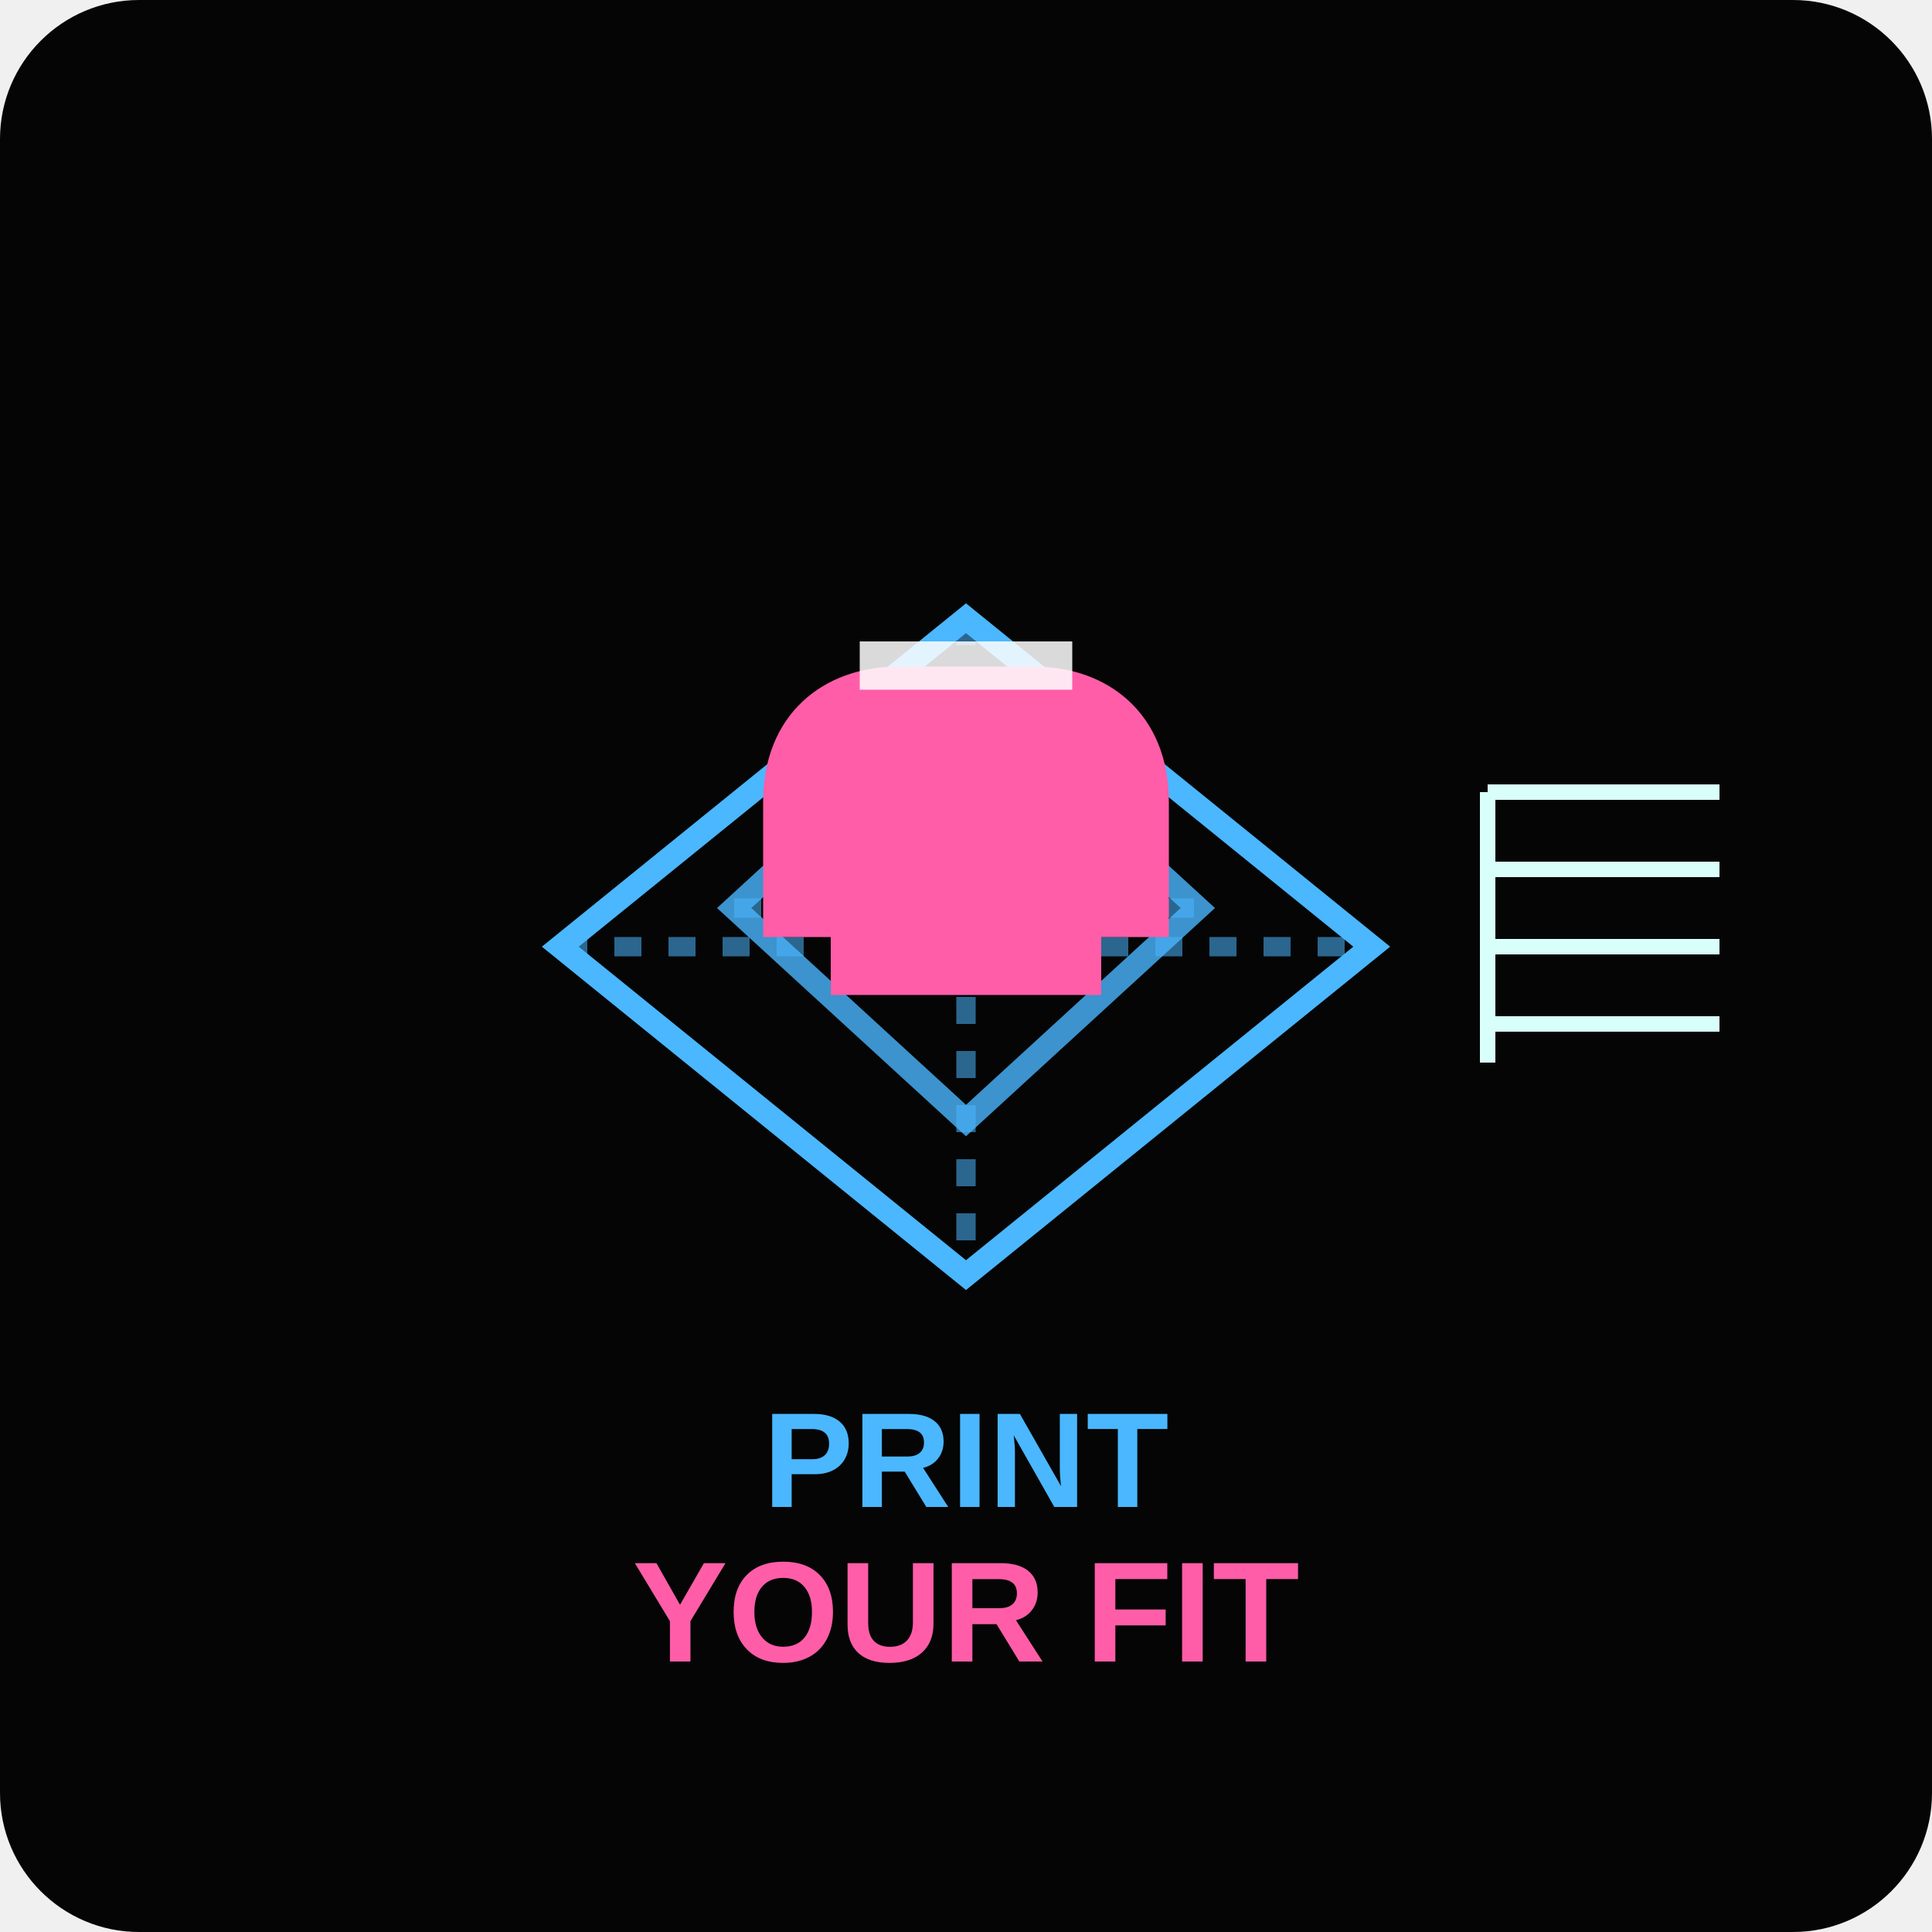
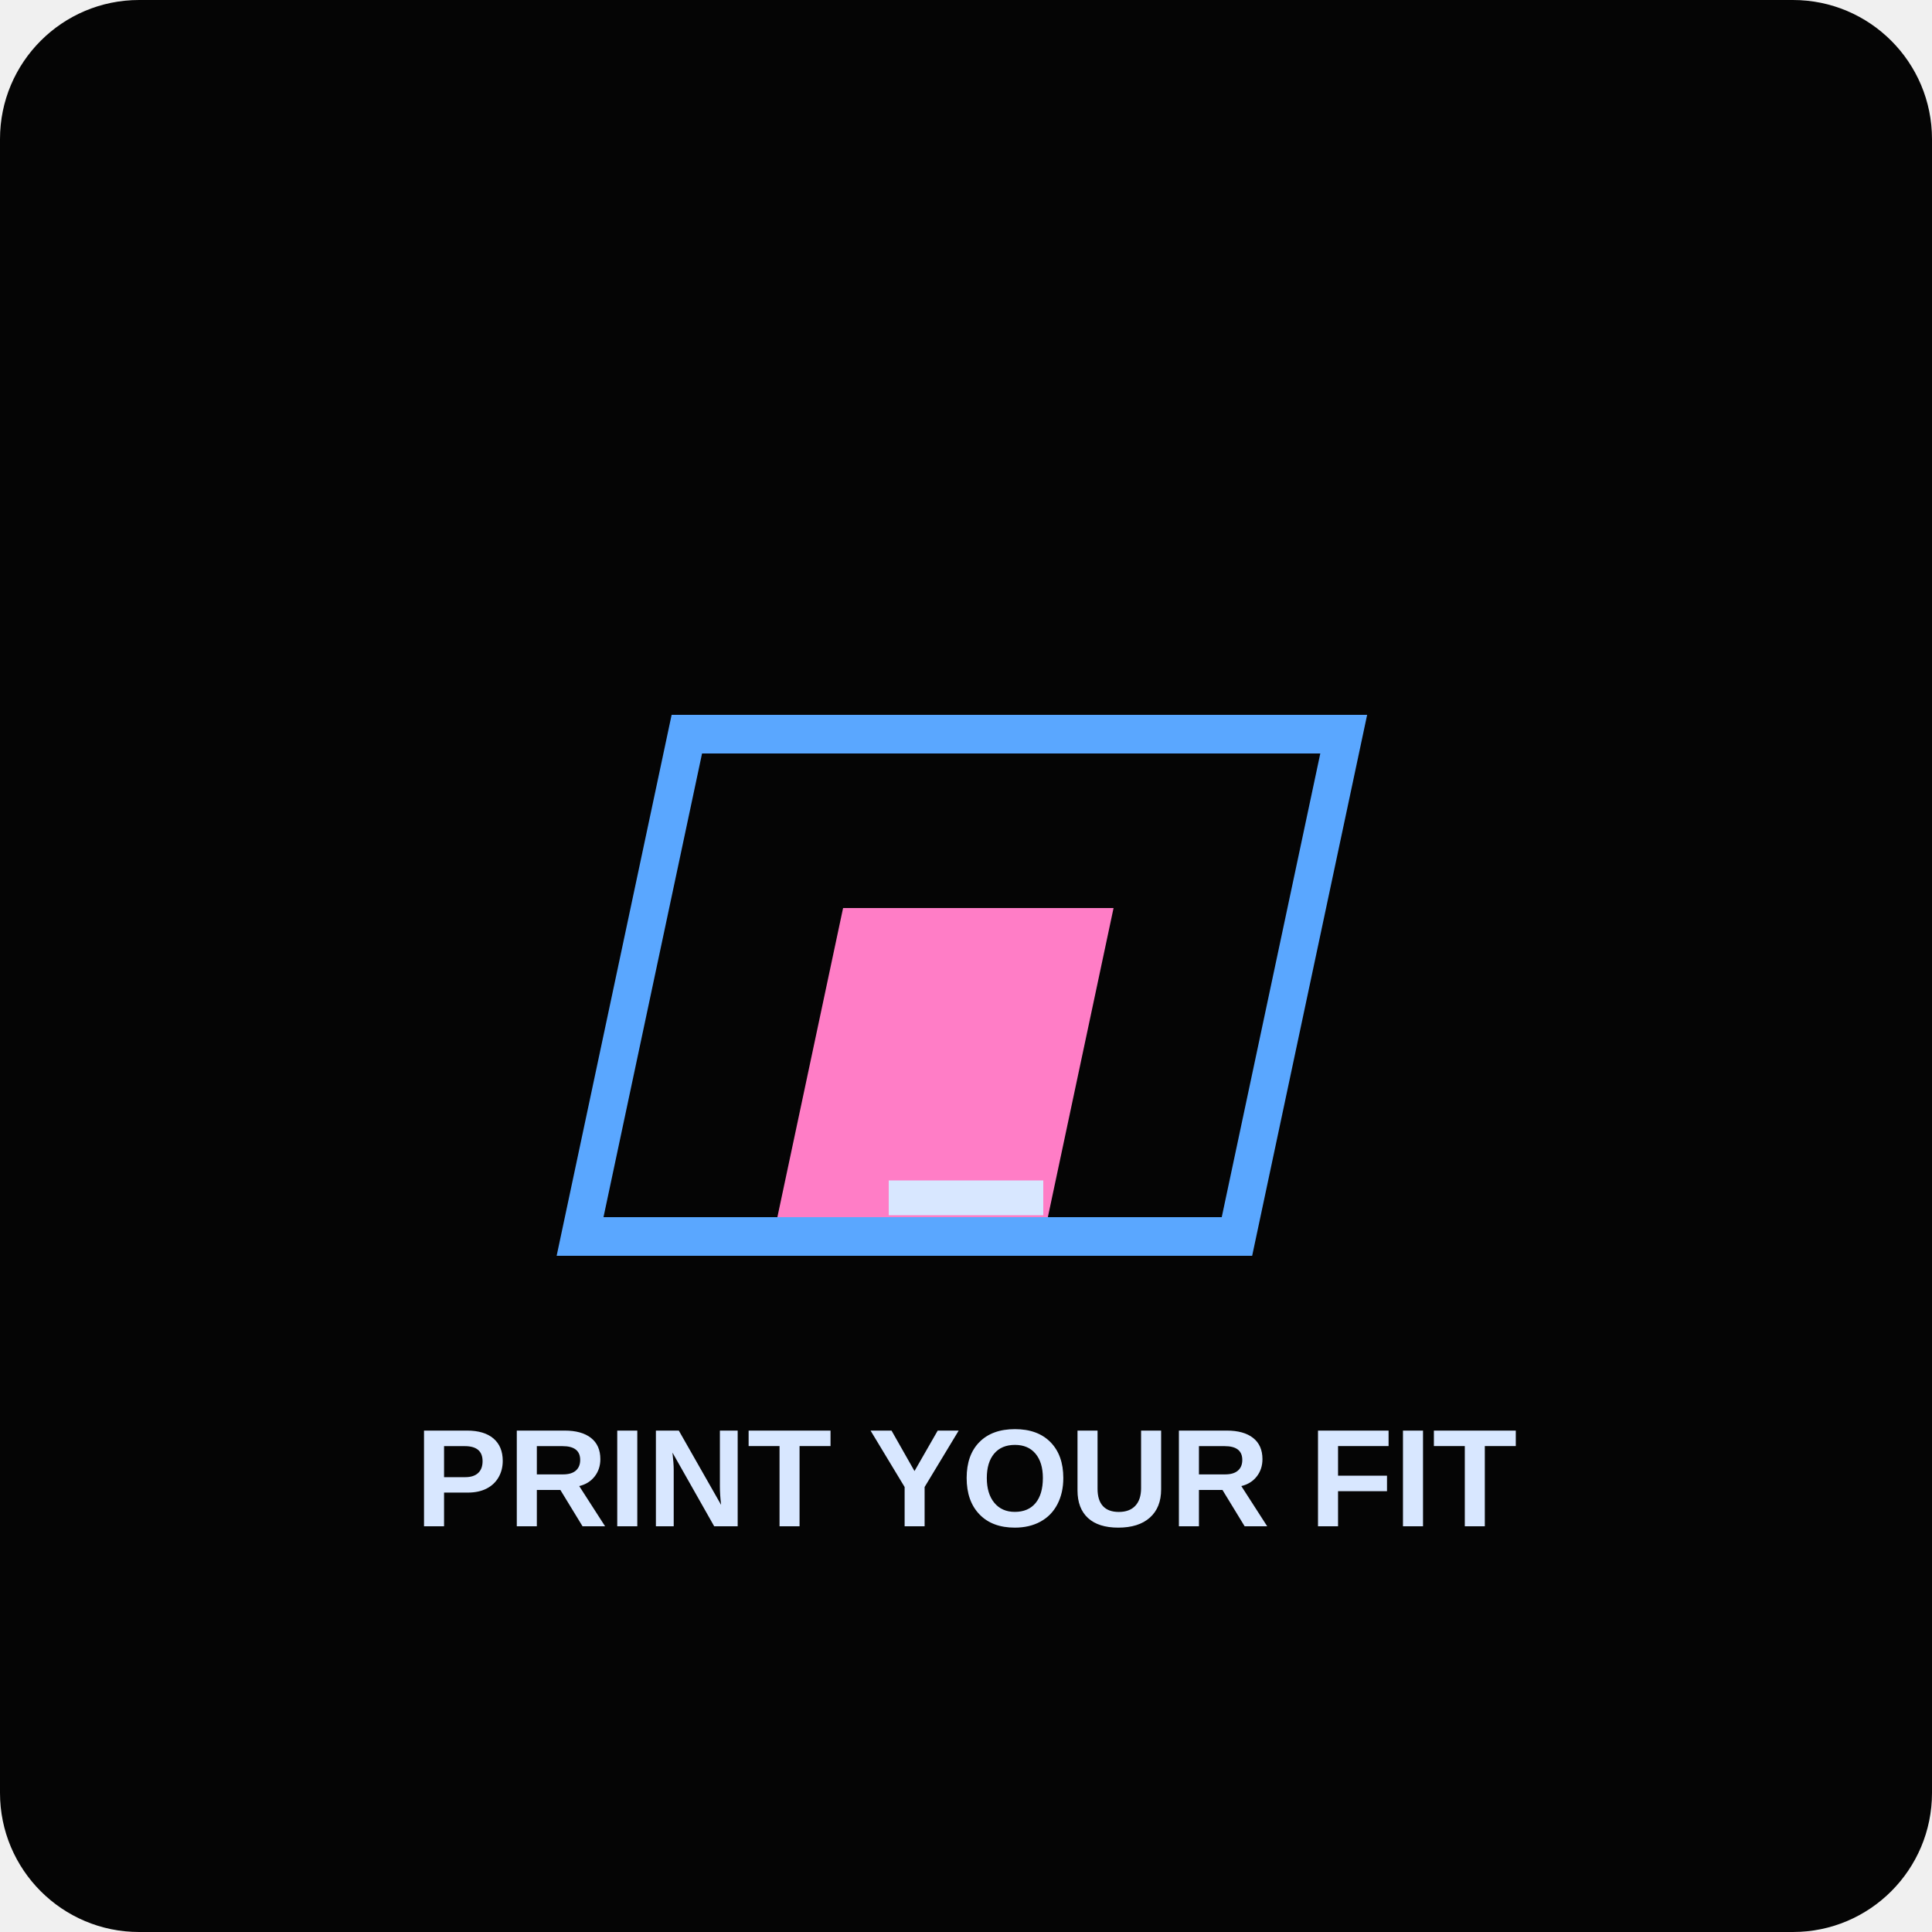
<svg xmlns="http://www.w3.org/2000/svg" viewBox="0 0 1000 1000" width="1000" height="1000">
  <rect width="1000" height="1000" rx="72" fill="#050505" />
-   <g transform="translate(500 455)">
-     <path d="M-210 35L0-135l210 170-210 170z" fill="none" stroke="#4ab7ff" stroke-width="12" />
-     <path d="M-120 15L0-95l120 110-120 110z" fill="none" stroke="#4ab7ff" stroke-width="12" opacity=".8" />
-     <path d="M0-135V205" stroke="#4ab7ff" stroke-width="10" stroke-dasharray="14 14" opacity=".55" />
-     <path d="M-210 35H210" stroke="#4ab7ff" stroke-width="10" stroke-dasharray="14 14" opacity=".55" />
-     <path d="M-120 15H120" stroke="#4ab7ff" stroke-width="10" stroke-dasharray="14 14" opacity=".55" />
-     <path d="M-70 -55h140v115h-140z" fill="#ff5da8" />
-     <path d="M-105 -40c0-45 31-70 70-70h70c39 0 70 25 70 70v70h-210z" fill="#ff5da8" />
-     <path d="M-55 -123h110v25h-110z" fill="#fff" opacity=".85" />
+   <g transform="translate(500 500)">
+     <rect x="-170" y="-120" width="340" height="260" fill="none" stroke="#5aa7ff" stroke-width="20" transform="skewX(-12)" />
+     <rect x="-70" y="-30" width="140" height="160" fill="#ff7dc6" transform="skewX(-12)" />
+     <path d="M-40 120h80" stroke="#d8e7ff" stroke-width="18" />
  </g>
-   <g transform="translate(770 410)" stroke="#d9fffb" stroke-width="8">
-     <path d="M0 0h120M0 40h120M0 80h120M0 120h120" />
-     <path d="M0 0v140" />
-   </g>
-   <text x="500" y="780" text-anchor="middle" font-family="Arial, Helvetica, sans-serif" font-size="70" font-weight="900" fill="#4ab7ff">PRINT</text>
-   <text x="500" y="860" text-anchor="middle" font-family="Arial, Helvetica, sans-serif" font-size="74" font-weight="900" fill="#ff5da8">YOUR FIT</text>
+   <text x="500" y="790" text-anchor="middle" font-family="Arial, Helvetica, sans-serif" font-size="72" font-weight="900" fill="#d8e7ff">PRINT YOUR FIT</text>
</svg>
